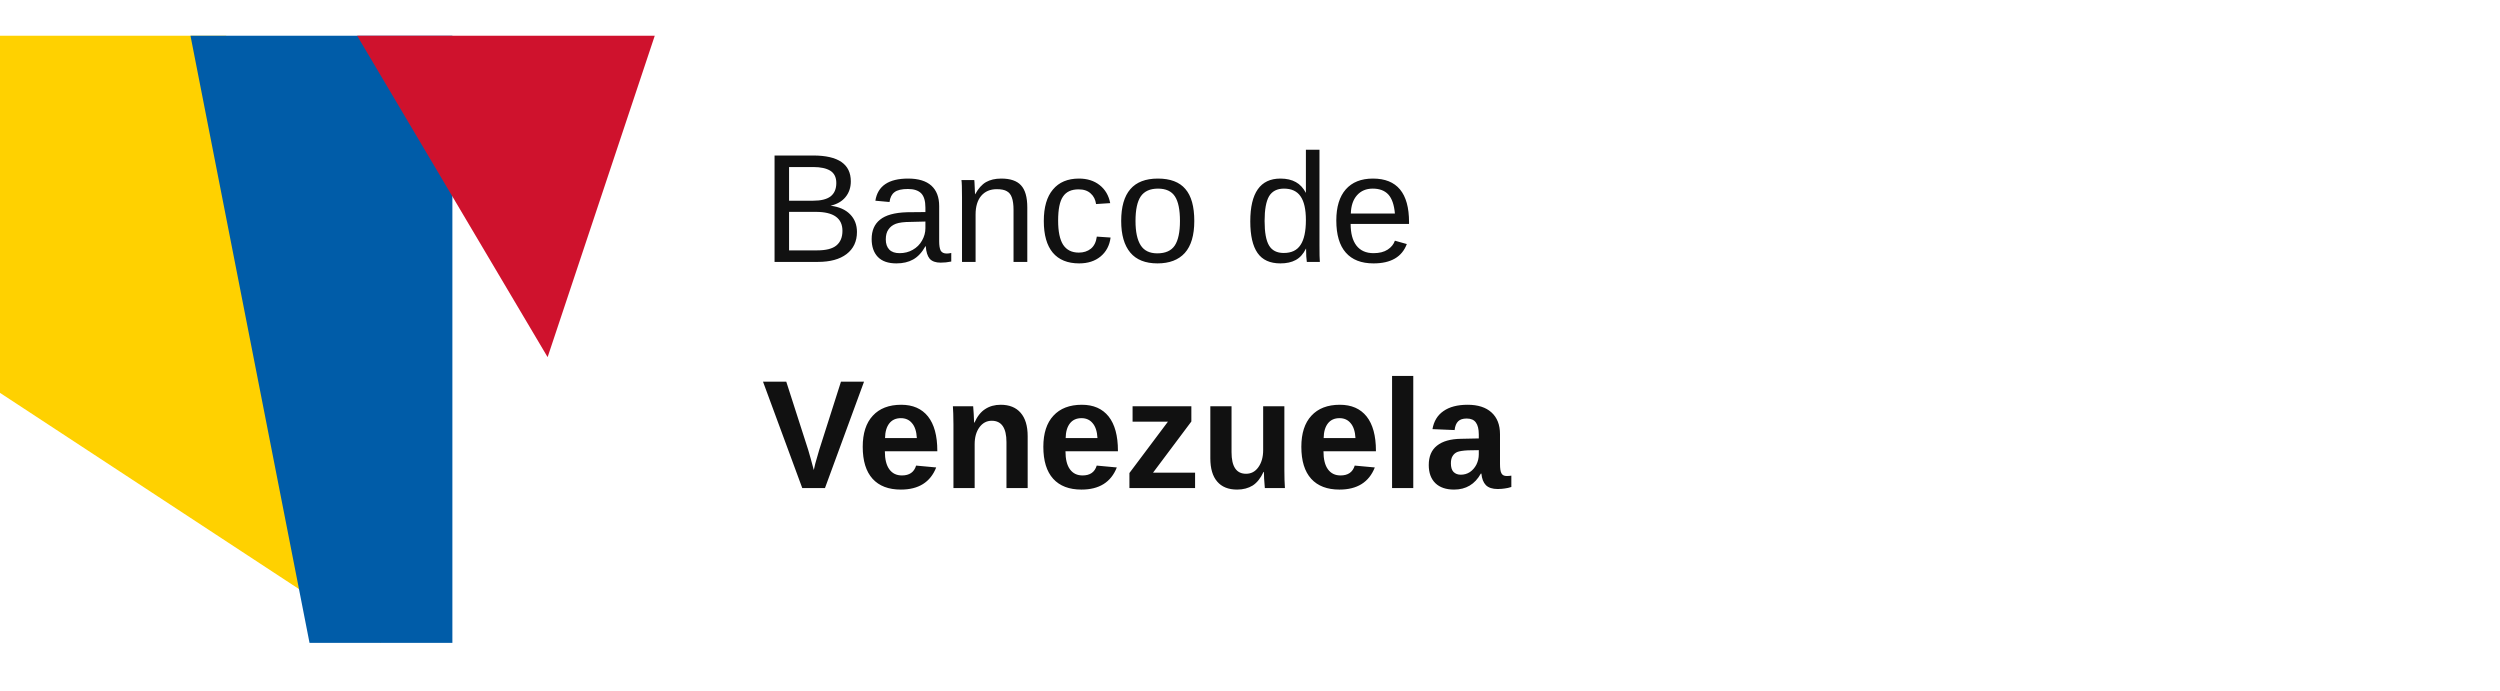
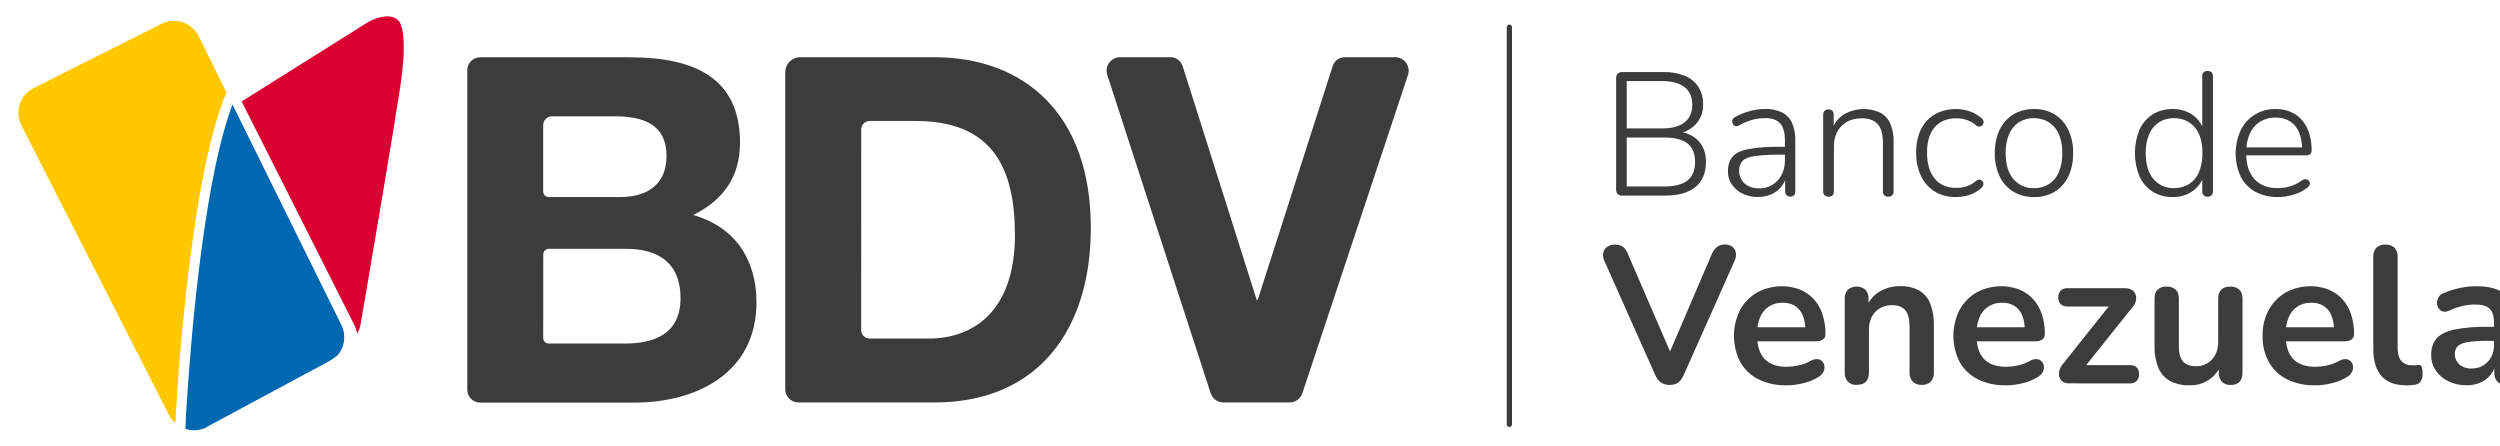
- <svg xmlns="http://www.w3.org/2000/svg" viewBox="0 0 210 58">
-   <polygon points="0,3 19,3 32,54 0,33" fill="#FFD100" />
-   <polygon points="16,3 38,3 38,54 26,54" fill="#005CA8" />
-   <polygon points="30,3 55,3 46,30" fill="#CF122D" />
-   <text x="64" y="22" font-family="'Helvetica Neue',Arial,sans-serif" font-size="13" font-weight="400" fill="#111111">Banco de</text>
-   <text x="64" y="41" font-family="'Helvetica Neue',Arial,sans-serif" font-size="13" font-weight="900" fill="#111111">Venezuela</text>
+ <svg xmlns="http://www.w3.org/2000/svg" viewBox="110 720 1460 260">
+   <defs>
+     <style>.cls-1{fill:#3c3c3b;}.cls-2{fill:#fec800;}.cls-3{fill:#0067b1;}.cls-4{fill:#db0032;}</style>
+   </defs>
+   <g id="Layer_1" data-name="Layer 1">
+     <path class="cls-1" d="M382.89,761a7.54,7.54,0,0,1,7.54-7.54h87.35c38.41,0,64.39,12.42,64.39,50,0,19.76-9.89,33.6-27.39,42.08,24.56,7.06,37,26,37,51.11,0,40.95-34.73,58.46-71.17,58.46H390.38a7.48,7.48,0,0,1-7.49-7.48Zm44.34,70.82a3.25,3.25,0,0,0,3.25,3.26h41.66c15.53,0,27.11-7.06,27.11-24,0-19.2-14.69-23.16-30.5-23.16h-36.4a5.12,5.12,0,0,0-5.12,5.12Zm0,85.57a3.24,3.24,0,0,0,3.25,3.25h44.2c17.5,0,32.75-5.64,32.75-26.54,0-20.62-13-28.81-31.91-28.81h-45a3.25,3.25,0,0,0-3.25,3.25Z" />
+     <path class="cls-1" d="M568.58,762.15a8.73,8.73,0,0,1,8.73-8.74h78.25c52.24,0,91.49,32.76,91.49,99.69,0,58.46-29.92,101.95-91.49,101.95H576.31a7.73,7.73,0,0,1-7.73-7.73Zm44.33,150.57a5,5,0,0,0,5.05,5h34.49c25.7,0,50.27-15.81,50.27-60.44,0-40.66-14.12-66.64-58.18-66.64H618a5,5,0,0,0-5.05,5Z" />
+     <path class="cls-1" d="M863.1,955.05H824.51a7.89,7.89,0,0,1-7.49-5.44L756.64,763.75a7.89,7.89,0,0,1,7.51-10.34h29.43a7.44,7.44,0,0,1,7.09,5.19l43.25,136.58h.57L888.3,758.57a7.43,7.43,0,0,1,7.08-5.16h29.38a7.9,7.9,0,0,1,7.5,10.39L870.57,949.65a7.87,7.87,0,0,1-7.47,5.4" />
+     <path class="cls-1" d="M991.48,969.37a1.54,1.54,0,0,1-1.54-1.54V736a1.54,1.54,0,1,1,3.07,0V967.83a1.53,1.53,0,0,1-1.53,1.54" />
+     <path class="cls-1" d="M1057.3,834.25a3.41,3.41,0,0,1-2.55-.93,3.56,3.56,0,0,1-.93-2.66v-65a3.59,3.59,0,0,1,.93-2.66,3.45,3.45,0,0,1,2.55-.92h24.06a32.1,32.1,0,0,1,12.6,2.2,17.35,17.35,0,0,1,7.88,6.4A18.41,18.41,0,0,1,1104.6,781a16.24,16.24,0,0,1-4,11.26,19.54,19.54,0,0,1-10.9,5.94v-1.43q7.66.81,12.13,5.47t4.45,12.34q0,9.63-6.14,14.64t-17.41,5ZM1060,795h20.68q8.6,0,13.1-3.54t4.51-10.29q0-6.75-4.51-10.28t-13.1-3.54H1060Zm0,33.88h22.21q8.91,0,13.31-3.53t4.4-10.7q0-7.37-4.4-10.85t-13.31-3.48H1060Z" />
+     <path class="cls-1" d="M1136.65,835.07a19.93,19.93,0,0,1-9-2,15.88,15.88,0,0,1-6.25-5.32,13.21,13.21,0,0,1-2.3-7.58c0-3.69.92-6.58,2.76-8.7s4.95-3.6,9.32-4.45a98.22,98.22,0,0,1,18-1.28h4.4v4.6h-4.3a103.84,103.84,0,0,0-14.38.77q-5.18.76-7.22,2.82a7.71,7.71,0,0,0-2,5.73,9.58,9.58,0,0,0,3.18,7.47c2.11,1.91,5,2.87,8.59,2.87a14.14,14.14,0,0,0,7.73-2.1,15,15,0,0,0,5.28-5.78,17.82,17.82,0,0,0,1.94-8.4V802.1q0-6.86-2.76-10t-8.81-3.12a27.68,27.68,0,0,0-7.52,1,37,37,0,0,0-7.73,3.27,2.83,2.83,0,0,1-2,.42,2.31,2.31,0,0,1-1.33-.82,3.38,3.38,0,0,1-.61-1.49,2.63,2.63,0,0,1,.25-1.69,3,3,0,0,1,1.44-1.33,39,39,0,0,1,8.75-3.53,34,34,0,0,1,8.65-1.18,21.61,21.61,0,0,1,10,2.05,12.77,12.77,0,0,1,5.84,6.14,25.31,25.31,0,0,1,1.89,10.55v29.28a3.49,3.49,0,0,1-.71,2.35,2.7,2.7,0,0,1-2.15.82,3,3,0,0,1-2.26-.82,3.2,3.2,0,0,1-.82-2.35v-9.42h1a16.53,16.53,0,0,1-3.28,6.86,15.52,15.52,0,0,1-5.83,4.4,19.16,19.16,0,0,1-7.78,1.54" />
+     <path class="cls-1" d="M1177.9,834.86a2.86,2.86,0,0,1-3.17-3.17V787.15a3.3,3.3,0,0,1,.82-2.45,3.16,3.16,0,0,1,2.35-.82,2.84,2.84,0,0,1,2.2.82,3.41,3.41,0,0,1,.77,2.45v9.63l-1.12-.62a17,17,0,0,1,7-9.31,23,23,0,0,1,21.29-1.08,13.14,13.14,0,0,1,5.89,6.4,26.06,26.06,0,0,1,1.94,10.75v28.77a3.19,3.19,0,0,1-.81,2.35,3,3,0,0,1-2.26.82,2.86,2.86,0,0,1-3.17-3.17V803.43q0-7.47-3-10.9t-9.42-3.43q-7.37,0-11.82,4.55T1181,805.89v25.8q0,3.16-3.07,3.17" />
+     <path class="cls-1" d="M1252.33,835.07a23.29,23.29,0,0,1-12.49-3.23,21.2,21.2,0,0,1-8-9.11,31.43,31.43,0,0,1-2.81-13.67,32.65,32.65,0,0,1,1.59-10.59,22,22,0,0,1,4.6-7.94,20.43,20.43,0,0,1,7.37-5.06,26,26,0,0,1,17.56-.52,19.85,19.85,0,0,1,7.27,4.25,2.71,2.71,0,0,1,.92,1.43,2.54,2.54,0,0,1-.1,1.59,2.86,2.86,0,0,1-.92,1.23,2.64,2.64,0,0,1-1.49.51,2.48,2.48,0,0,1-1.79-.77,16.71,16.71,0,0,0-5.78-3.22,19.86,19.86,0,0,0-5.68-.87,19,19,0,0,0-7.38,1.33,14.29,14.29,0,0,0-5.37,3.89,17,17,0,0,0-3.33,6.3,29.66,29.66,0,0,0-1.12,8.54q0,9.63,4.45,15.11t12.75,5.47a19.86,19.86,0,0,0,5.68-.87,16.71,16.71,0,0,0,5.78-3.22,2.52,2.52,0,0,1,1.79-.77,2.64,2.64,0,0,1,1.49.51,2.49,2.49,0,0,1,.87,1.23,2.77,2.77,0,0,1,0,1.59,2.83,2.83,0,0,1-.92,1.43,18.3,18.3,0,0,1-7.17,4.2,26.32,26.32,0,0,1-7.78,1.23" />
+     <path class="cls-1" d="M1297.79,835.07a22.4,22.4,0,0,1-12.08-3.18,21.15,21.15,0,0,1-7.94-8.9,30.57,30.57,0,0,1-2.81-13.62,32.88,32.88,0,0,1,1.58-10.55,23.6,23.6,0,0,1,4.61-8.13,19.86,19.86,0,0,1,7.27-5.23,23.93,23.93,0,0,1,9.37-1.79,22.6,22.6,0,0,1,12.18,3.18,21.06,21.06,0,0,1,7.93,9,30.58,30.58,0,0,1,2.82,13.56,33.2,33.2,0,0,1-1.59,10.65,23,23,0,0,1-4.6,8.08,20.1,20.1,0,0,1-7.22,5.17,23.94,23.94,0,0,1-9.52,1.8m0-5.22a16,16,0,0,0,8.85-2.41,15.35,15.35,0,0,0,5.74-7,27.78,27.78,0,0,0,2-11.06q0-9.72-4.45-15T1297.79,789a15.87,15.87,0,0,0-8.76,2.4,15.39,15.39,0,0,0-5.73,7,27.38,27.38,0,0,0-2,11q0,9.82,4.51,15.15a14.91,14.91,0,0,0,12,5.33" />
+     <path class="cls-1" d="M1378.77,835.07a21.29,21.29,0,0,1-11.62-3.13,20.52,20.52,0,0,1-7.68-8.9,36,36,0,0,1,0-27.29,20.49,20.49,0,0,1,7.63-8.9,21.24,21.24,0,0,1,11.72-3.18,19.64,19.64,0,0,1,11.87,3.58,17.15,17.15,0,0,1,6.56,9.63h-1.13V764.63a2.78,2.78,0,0,1,3.07-3.17,3.33,3.33,0,0,1,2.36.76,3.21,3.21,0,0,1,.82,2.41v67.06a3.2,3.2,0,0,1-.82,2.35,3,3,0,0,1-2.26.82,2.86,2.86,0,0,1-3.17-3.17V821.14l1.13.72a17.06,17.06,0,0,1-6.56,9.62,19.57,19.57,0,0,1-11.87,3.59m.82-5.22a16,16,0,0,0,8.85-2.41,15.27,15.27,0,0,0,5.73-7,27.6,27.6,0,0,0,2-11.06q0-9.72-4.45-15T1379.59,789a15.85,15.85,0,0,0-8.76,2.4,15.39,15.39,0,0,0-5.73,7,27.38,27.38,0,0,0-2,11q0,9.82,4.51,15.15a14.9,14.9,0,0,0,12,5.33" />
+     <path class="cls-1" d="M1440.3,835.07a26.76,26.76,0,0,1-13.21-3.08,20.69,20.69,0,0,1-8.5-8.8,32.58,32.58,0,0,1,0-27.18A22.11,22.11,0,0,1,1439,783.67a21.9,21.9,0,0,1,8.85,1.69,18.42,18.42,0,0,1,6.55,4.81,21.51,21.51,0,0,1,4.15,7.58,33,33,0,0,1,1.43,10.08,2.76,2.76,0,0,1-.77,2.15,2.93,2.93,0,0,1-2.09.72h-37v-4.61h35.93l-1.64,1.34a26.06,26.06,0,0,0-1.74-10.09,13.76,13.76,0,0,0-5.17-6.4,15,15,0,0,0-8.44-2.25,16.68,16.68,0,0,0-9.52,2.61,15.92,15.92,0,0,0-5.84,7.17,26.42,26.42,0,0,0-1.94,10.49v.51q0,9.82,4.81,15.1t13.51,5.28a26.21,26.21,0,0,0,7.32-1,22.15,22.15,0,0,0,6.91-3.48,3.48,3.48,0,0,1,2-.72,2.63,2.63,0,0,1,1.64.51,2.71,2.71,0,0,1,.92,1.28,2.3,2.3,0,0,1-.11,1.64,3.77,3.77,0,0,1-1.38,1.59,22.68,22.68,0,0,1-7.88,4,31.62,31.62,0,0,1-9.21,1.39" />
+     <path class="cls-1" d="M1085,944.79a8.53,8.53,0,0,1-5.06-1.42,10,10,0,0,1-3.24-4.27L1047,872.47a7.55,7.55,0,0,1-.68-5,5.79,5.79,0,0,1,2.38-3.41,8.71,8.71,0,0,1,9.27.17,10.81,10.81,0,0,1,2.79,4.26l27,62.43h-4.89l26.83-62.54a11.42,11.42,0,0,1,3-4.15,7.24,7.24,0,0,1,4.77-1.42,6.63,6.63,0,0,1,4.15,1.25,5.58,5.58,0,0,1,2.11,3.41,8.31,8.31,0,0,1-.8,5l-29.68,66.63a10.48,10.48,0,0,1-3.12,4.27,8.24,8.24,0,0,1-5.06,1.42" />
+     <path class="cls-1" d="M1153.11,945a35,35,0,0,1-16.26-3.52,25,25,0,0,1-10.52-10,33.66,33.66,0,0,1-.11-30.47,26.3,26.3,0,0,1,9.89-10.18,30,30,0,0,1,25-1.76,22.46,22.46,0,0,1,8.08,5.57,24.5,24.5,0,0,1,5.11,8.82,35.86,35.86,0,0,1,1.77,11.65,3.7,3.7,0,0,1-1.43,3.13,6.53,6.53,0,0,1-4,1.08h-36.5v-8.19h32l-1.82,1.71a22,22,0,0,0-1.53-8.76,11.94,11.94,0,0,0-4.44-5.4,13,13,0,0,0-7.22-1.88,14.42,14.42,0,0,0-8.13,2.22,14.06,14.06,0,0,0-5.12,6.25,24,24,0,0,0-1.76,9.61v.8q0,9.32,4.38,13.93t12.91,4.6a33.75,33.75,0,0,0,6.65-.74,24.25,24.25,0,0,0,7-2.55,7.27,7.27,0,0,1,4.21-1.2,4.41,4.41,0,0,1,2.9,1.31,4.91,4.91,0,0,1,1.3,2.78,5.6,5.6,0,0,1-.62,3.36,7.43,7.43,0,0,1-2.9,3,29.73,29.73,0,0,1-9.15,3.7,42.72,42.72,0,0,1-9.61,1.19" />
+     <path class="cls-1" d="M1194.38,944.79a7,7,0,0,1-5.23-1.88,7.46,7.46,0,0,1-1.82-5.4v-43a7.28,7.28,0,0,1,1.82-5.35,8.13,8.13,0,0,1,10.23,0,7.24,7.24,0,0,1,1.82,5.35v7.73l-1.25-2.84a18.62,18.62,0,0,1,7.79-9.16,23.16,23.16,0,0,1,12-3.12,21.78,21.78,0,0,1,11,2.5,15.43,15.43,0,0,1,6.48,7.56,32.75,32.75,0,0,1,2.16,12.79v27.52a7.46,7.46,0,0,1-1.82,5.4,7,7,0,0,1-5.23,1.88,7.15,7.15,0,0,1-5.29-1.88,7.31,7.31,0,0,1-1.87-5.4V910.68c0-4.33-.82-7.47-2.45-9.44s-4.15-3-7.56-3a13,13,0,0,0-10,3.92q-3.69,3.93-3.7,10.41v24.9q0,7.28-7.16,7.28" />
+     <path class="cls-1" d="M1281.25,945a35,35,0,0,1-16.26-3.52,25,25,0,0,1-10.52-10,33.75,33.75,0,0,1-.11-30.47,26.37,26.37,0,0,1,9.89-10.18,30,30,0,0,1,25-1.76,22.51,22.51,0,0,1,8.07,5.57,24.66,24.66,0,0,1,5.12,8.82,36.13,36.13,0,0,1,1.76,11.65,3.69,3.69,0,0,1-1.42,3.13,6.58,6.58,0,0,1-4,1.08h-36.5v-8.19h32l-1.82,1.71a22,22,0,0,0-1.53-8.76,11.88,11.88,0,0,0-4.44-5.4,13,13,0,0,0-7.22-1.88,14.42,14.42,0,0,0-8.13,2.22,14,14,0,0,0-5.11,6.25,23.86,23.86,0,0,0-1.77,9.61v.8q0,9.32,4.38,13.93t12.91,4.6a33.67,33.67,0,0,0,6.65-.74,24.25,24.25,0,0,0,7-2.55,7.29,7.29,0,0,1,4.21-1.2,4.39,4.39,0,0,1,2.9,1.31,5,5,0,0,1,1.31,2.78,5.69,5.69,0,0,1-.63,3.36,7.36,7.36,0,0,1-2.9,3,29.53,29.53,0,0,1-9.15,3.7,42.65,42.65,0,0,1-9.61,1.19" />
+     <path class="cls-1" d="M1318.09,943.88a5.75,5.75,0,0,1-3.58-1.08,5.07,5.07,0,0,1-1.88-2.79,7.28,7.28,0,0,1,.06-3.7,9.31,9.31,0,0,1,2.1-3.8l29.46-37V899h-26.84a5.47,5.47,0,0,1-4-1.42,6.2,6.2,0,0,1,0-7.9,5.61,5.61,0,0,1,4-1.36h33.66a7.15,7.15,0,0,1,4.09,1.08,5,5,0,0,1,2.1,2.78,7,7,0,0,1,.06,3.64,7.94,7.94,0,0,1-2,3.64l-30,37.52v-3.75h28.43q5.46,0,5.46,5.34a5.35,5.35,0,0,1-1.42,3.93,5.49,5.49,0,0,1-4,1.42Z" />
+     <path class="cls-1" d="M1388.7,945a23.25,23.25,0,0,1-11.48-2.55,15.7,15.7,0,0,1-6.77-7.68,32.24,32.24,0,0,1-2.21-12.73V894.53c0-2.43.6-4.23,1.82-5.4a7.18,7.18,0,0,1,5.23-1.76,7.39,7.39,0,0,1,5.28,1.76q1.88,1.75,1.88,5.4v27.74c0,4,.8,6.86,2.39,8.76s4.13,2.84,7.61,2.84a12.19,12.19,0,0,0,9.33-3.92q3.63-3.93,3.64-10.41v-25c0-2.43.6-4.23,1.82-5.4a7.18,7.18,0,0,1,5.23-1.76,7.39,7.39,0,0,1,5.28,1.76q1.88,1.75,1.88,5.4v43q0,7.28-6.94,7.28a6.79,6.79,0,0,1-5.11-1.88,7.41,7.41,0,0,1-1.82-5.4v-8.64l1.59,3.41A19,19,0,0,1,1388.7,945" />
+     <path class="cls-1" d="M1461.81,945a35,35,0,0,1-16.26-3.52,25,25,0,0,1-10.51-10,30.39,30.39,0,0,1-3.7-15.35,30.73,30.73,0,0,1,3.58-15.12,26.44,26.44,0,0,1,9.89-10.18,30,30,0,0,1,25-1.76,22.33,22.33,0,0,1,8.07,5.57,24.52,24.52,0,0,1,5.12,8.82,36.13,36.13,0,0,1,1.76,11.65,3.69,3.69,0,0,1-1.42,3.13,6.56,6.56,0,0,1-4,1.08h-36.49v-8.19h32l-1.82,1.71a21.85,21.85,0,0,0-1.54-8.76,11.86,11.86,0,0,0-4.43-5.4,13.05,13.05,0,0,0-7.22-1.88,14.37,14.37,0,0,0-8.13,2.22,14,14,0,0,0-5.12,6.25,23.87,23.87,0,0,0-1.76,9.61v.8q0,9.32,4.38,13.93c2.91,3.07,7.22,4.6,12.9,4.6a33.67,33.67,0,0,0,6.65-.74,24.2,24.2,0,0,0,7-2.55,7.26,7.26,0,0,1,4.2-1.2,4.39,4.39,0,0,1,2.9,1.31,4.92,4.92,0,0,1,1.31,2.78,5.75,5.75,0,0,1-.62,3.36,7.43,7.43,0,0,1-2.9,3,29.68,29.68,0,0,1-9.16,3.7,42.65,42.65,0,0,1-9.61,1.19" />
+     <path class="cls-1" d="M1515,945q-9.45,0-14.22-5.4T1496,923.75V870a7.24,7.24,0,0,1,1.82-5.35,7.07,7.07,0,0,1,5.23-1.81,7.32,7.32,0,0,1,5.29,1.81,7.14,7.14,0,0,1,1.87,5.35v53.1c0,3.49.74,6.06,2.22,7.73a8,8,0,0,0,6.31,2.5c.61,0,1.17,0,1.71,0s1.06-.1,1.59-.18a1.89,1.89,0,0,1,2.16.86,10.91,10.91,0,0,1,.57,4.38,7.58,7.58,0,0,1-1.14,4.43,5.15,5.15,0,0,1-3.75,1.93l-2.39.23c-.84.08-1.67.11-2.5.11" />
+     <path class="cls-1" d="M1550.62,945a23.89,23.89,0,0,1-10.75-2.33,18.47,18.47,0,0,1-7.39-6.31,15.73,15.73,0,0,1-2.67-9q0-6.14,3.18-9.72t10.35-5.18a92.29,92.29,0,0,1,19.21-1.59h5.69v8.19h-5.57a74.19,74.19,0,0,0-11.26.68c-2.8.46-4.79,1.23-6,2.33a6,6,0,0,0-1.76,4.61,8,8,0,0,0,2.61,6.14,10.42,10.42,0,0,0,7.28,2.39,12.5,12.5,0,0,0,6.65-1.77,12.75,12.75,0,0,0,4.61-4.83,14.36,14.36,0,0,0,1.7-7V908.51c0-3.79-.83-6.51-2.5-8.18s-4.47-2.5-8.41-2.5a34.9,34.9,0,0,0-7.11.79,37.87,37.87,0,0,0-8,2.73,5.49,5.49,0,0,1-3.8.57,4.26,4.26,0,0,1-2.56-1.88,5.63,5.63,0,0,1-.91-3.12,6.85,6.85,0,0,1,.91-3.36,5.46,5.46,0,0,1,3.07-2.44,51.43,51.43,0,0,1,10.06-3.07,47.67,47.67,0,0,1,8.81-.91q8.19,0,13.48,2.5a16.71,16.71,0,0,1,7.9,7.56q2.61,5.07,2.61,13v27.29a7.74,7.74,0,0,1-1.7,5.4,6.29,6.29,0,0,1-4.89,1.88,6.48,6.48,0,0,1-5-1.88,7.62,7.62,0,0,1-1.76-5.4v-5.46h.91a15.42,15.42,0,0,1-9,11.37,19.44,19.44,0,0,1-8.07,1.59" />
+     <path class="cls-2" d="M217.77,900.06c.06-.55.12-1.1.17-1.66s.13-1.24.2-1.86.11-1.11.17-1.67.14-1.24.2-1.87l.18-1.66.21-1.89c.06-.57.13-1.13.19-1.7l.21-1.87c.07-.57.13-1.14.2-1.72s.15-1.26.22-1.88.13-1.14.2-1.71.15-1.27.23-1.91.13-1.14.2-1.71l.24-1.94.21-1.67.27-2.09c.06-.51.12-1,.19-1.52.09-.73.19-1.46.29-2.2.06-.48.12-1,.19-1.45.14-1.09.29-2.19.44-3.28,0-.34.09-.69.14-1,.13-1,.26-1.93.4-2.89.06-.47.13-1,.2-1.42.1-.73.21-1.46.32-2.19.07-.53.15-1,.23-1.58s.19-1.35.29-2,.17-1.08.25-1.61l.3-2c.08-.54.17-1.08.25-1.63s.21-1.29.31-1.94.17-1.1.26-1.64.21-1.28.31-1.91.19-1.11.28-1.66.21-1.25.31-1.87.19-1.1.28-1.65l.33-1.87c.09-.54.19-1.08.28-1.62s.23-1.24.34-1.86.19-1.07.29-1.6.23-1.24.34-1.85l.3-1.58.36-1.83.3-1.56c.12-.61.24-1.22.37-1.83l.3-1.51c.13-.62.26-1.23.38-1.84s.21-1,.31-1.47.27-1.23.4-1.85.2-.94.31-1.41l.42-1.87.3-1.33c.15-.67.31-1.33.46-2l.27-1.16c.19-.8.39-1.58.58-2.37l.18-.72c.25-1,.51-2,.77-3,0-.2.1-.39.16-.58.2-.8.41-1.6.63-2.39.09-.34.18-.67.28-1,.17-.63.35-1.27.52-1.89.11-.38.22-.74.32-1.11l.51-1.73c.11-.38.22-.76.34-1.14.16-.54.33-1.09.5-1.62l.36-1.14c.16-.52.33-1,.49-1.55s.25-.76.38-1.13.33-1,.5-1.48l.39-1.11c.17-.48.33-1,.5-1.42s.27-.72.4-1.07.34-.92.52-1.37.26-.7.4-1,.35-.88.53-1.32.27-.66.41-1,.16-.39.23-.58L226.1,741.21a16.06,16.06,0,0,0-9.37-8.19,16.41,16.41,0,0,0-4.67-.84,16.14,16.14,0,0,0-7.75,1.73l-74.66,37.53a16.21,16.21,0,0,0-7.15,21.83l86.21,169.12a15.28,15.28,0,0,0,3.73,4.67h0c0-.47.05-1,.08-1.45l0-.53c0-.48.06-1,.09-1.47l0-.56.09-1.4c0-.27,0-.54.05-.82s.06-.85.08-1.29,0-.63.06-1l.09-1.36.06-1,.09-1.33c0-.38.05-.77.08-1.16l.09-1.3c0-.4,0-.8.08-1.21l.09-1.35.09-1.29.09-1.35c0-.44.07-.87.1-1.31s.07-.94.1-1.41.07-.93.1-1.4.07-.92.1-1.39.08-1,.11-1.46.07-.94.11-1.41l.12-1.54c0-.46.07-.92.11-1.39s.08-1.12.13-1.68.07-.88.1-1.32l.15-1.77c0-.44.06-.87.1-1.31.05-.62.1-1.25.16-1.89l.15-1.81.21-2.56.12-1.28c0-.65.11-1.29.16-1.94,0-.48.09-1,.13-1.45s.11-1.22.17-1.83.09-1,.13-1.48.11-1.24.17-1.86.09-1,.14-1.51.12-1.23.17-1.85.11-1.07.16-1.61.11-1.18.17-1.78.11-1.11.16-1.67l.18-1.76c.06-.57.11-1.14.17-1.71l.18-1.79" />
+     <path class="cls-3" d="M230.74,969.34l.28-.15,70.68-38a33,33,0,0,0,5.38-3.64l.35-.42.38-.48c.12-.16.23-.33.35-.5s.23-.32.34-.49.21-.35.31-.52.21-.34.3-.52.18-.35.27-.53.18-.35.26-.53.15-.38.23-.56.15-.36.21-.54.13-.38.2-.58.12-.35.17-.54l.15-.59c0-.18.09-.36.13-.55s.07-.4.1-.61.07-.36.09-.54.05-.42.07-.63,0-.36,0-.54,0-.43,0-.64,0-.36,0-.54,0-.44,0-.66l0-.51c0-.23-.06-.46-.09-.69s0-.32-.06-.48-.09-.47-.14-.71,0-.31-.09-.46-.14-.49-.21-.73-.07-.29-.12-.43-.18-.53-.28-.79-.08-.23-.13-.35c-.15-.37-.32-.74-.5-1.11L267,824l-21.24-43-.2.54c-.14.38-.28.76-.41,1.14s-.32.86-.47,1.31-.27.78-.41,1.17l-.45,1.35-.41,1.22c-.14.46-.29.92-.44,1.38s-.26.84-.4,1.27-.28.94-.43,1.41-.26.87-.38,1.31-.29,1-.43,1.45-.25.89-.38,1.34-.27,1-.41,1.48-.25.91-.38,1.38-.26,1-.4,1.51-.24.94-.37,1.42l-.39,1.56-.36,1.42c-.14.55-.27,1.11-.4,1.66-.24,1-.48,2-.71,3l-.33,1.43c-.13.56-.25,1.13-.38,1.7s-.21,1-.32,1.45-.25,1.15-.38,1.73-.21,1-.31,1.46-.25,1.18-.37,1.77l-.3,1.48q-.18.88-.36,1.8l-.3,1.48c-.12.6-.24,1.22-.35,1.83s-.2,1-.29,1.5-.23,1.23-.35,1.84-.18,1-.28,1.52-.23,1.25-.34,1.88l-.27,1.5c-.11.64-.22,1.28-.34,1.92s-.17,1-.25,1.5-.23,1.3-.34,2l-.24,1.46-.33,2-.24,1.46c-.11.68-.22,1.36-.32,2-.08.47-.15.93-.22,1.39l-.33,2.13c-.07.43-.13.87-.2,1.3l-.33,2.24c-.06.36-.11.72-.16,1.07l-.36,2.47c0,.15-.05.3-.07.45-.45,3.14-.88,6.31-1.3,9.47,0,.18-.05.35-.07.52-.11.86-.22,1.71-.34,2.56,0,.34-.08.68-.13,1l-.3,2.4-.15,1.15c-.09.78-.19,1.55-.28,2.32,0,.41-.11.83-.16,1.25l-.27,2.24-.15,1.31c-.09.73-.18,1.47-.26,2.21l-.15,1.32c-.09.73-.17,1.46-.25,2.19l-.15,1.32c-.08.73-.16,1.47-.25,2.19,0,.44-.09.87-.14,1.31-.08.72-.16,1.44-.23,2.16-.05.44-.1.88-.14,1.33-.08.71-.16,1.43-.23,2.15,0,.42-.09.85-.13,1.27-.08.73-.15,1.46-.23,2.18l-.12,1.21c-.07.73-.15,1.47-.22,2.2,0,.39-.08.77-.11,1.15-.08.75-.15,1.5-.22,2.23,0,.35-.07.68-.1,1-.07.79-.15,1.57-.22,2.34,0,.23,0,.46-.07.69-.36,3.92-.71,7.76-1,11.49,0,.2,0,.4-.05.6-.06.73-.13,1.46-.19,2.19,0,.32-.05.64-.08,1,0,.66-.11,1.32-.16,2l-.09,1.12c-.06.63-.11,1.26-.16,1.88l-.09,1.15c0,.59-.09,1.18-.14,1.77l-.09,1.23c-.05.57-.09,1.13-.14,1.69,0,.4-.06.8-.09,1.19l-.12,1.67-.09,1.2-.12,1.54-.09,1.26c0,.49-.07,1-.1,1.48l-.09,1.23c0,.48-.07,1-.1,1.42l-.09,1.21-.09,1.36c0,.41,0,.81-.08,1.22l-.09,1.29c0,.4-.05.79-.08,1.18s0,.82-.08,1.22-.05.81-.07,1.22,0,.75-.08,1.12-.05.83-.08,1.25l-.06,1c0,.72-.09,1.43-.13,2.13l0,.42-.09,1.62c0,.28,0,.55,0,.82s-.05.79-.07,1.17,0,.47,0,.71,0,.79-.07,1.17l0,.63c0,.29,0,.58-.05.86a16,16,0,0,0,12.6-1.08" />
+     <path class="cls-4" d="M316.75,909.43a20.92,20.92,0,0,1,1.83,5.48,19.34,19.34,0,0,0,1.91-4.87c6.67-38.85,19.05-111.77,23.16-138.63,4.59-30,.48-37.27-.32-38.6l-.27-.32c-4.16-5.27-12.76-2.15-16.16-.62a18.89,18.89,0,0,0-2.26,1.22l-73.52,46.16Z" />
+   </g>
</svg>
